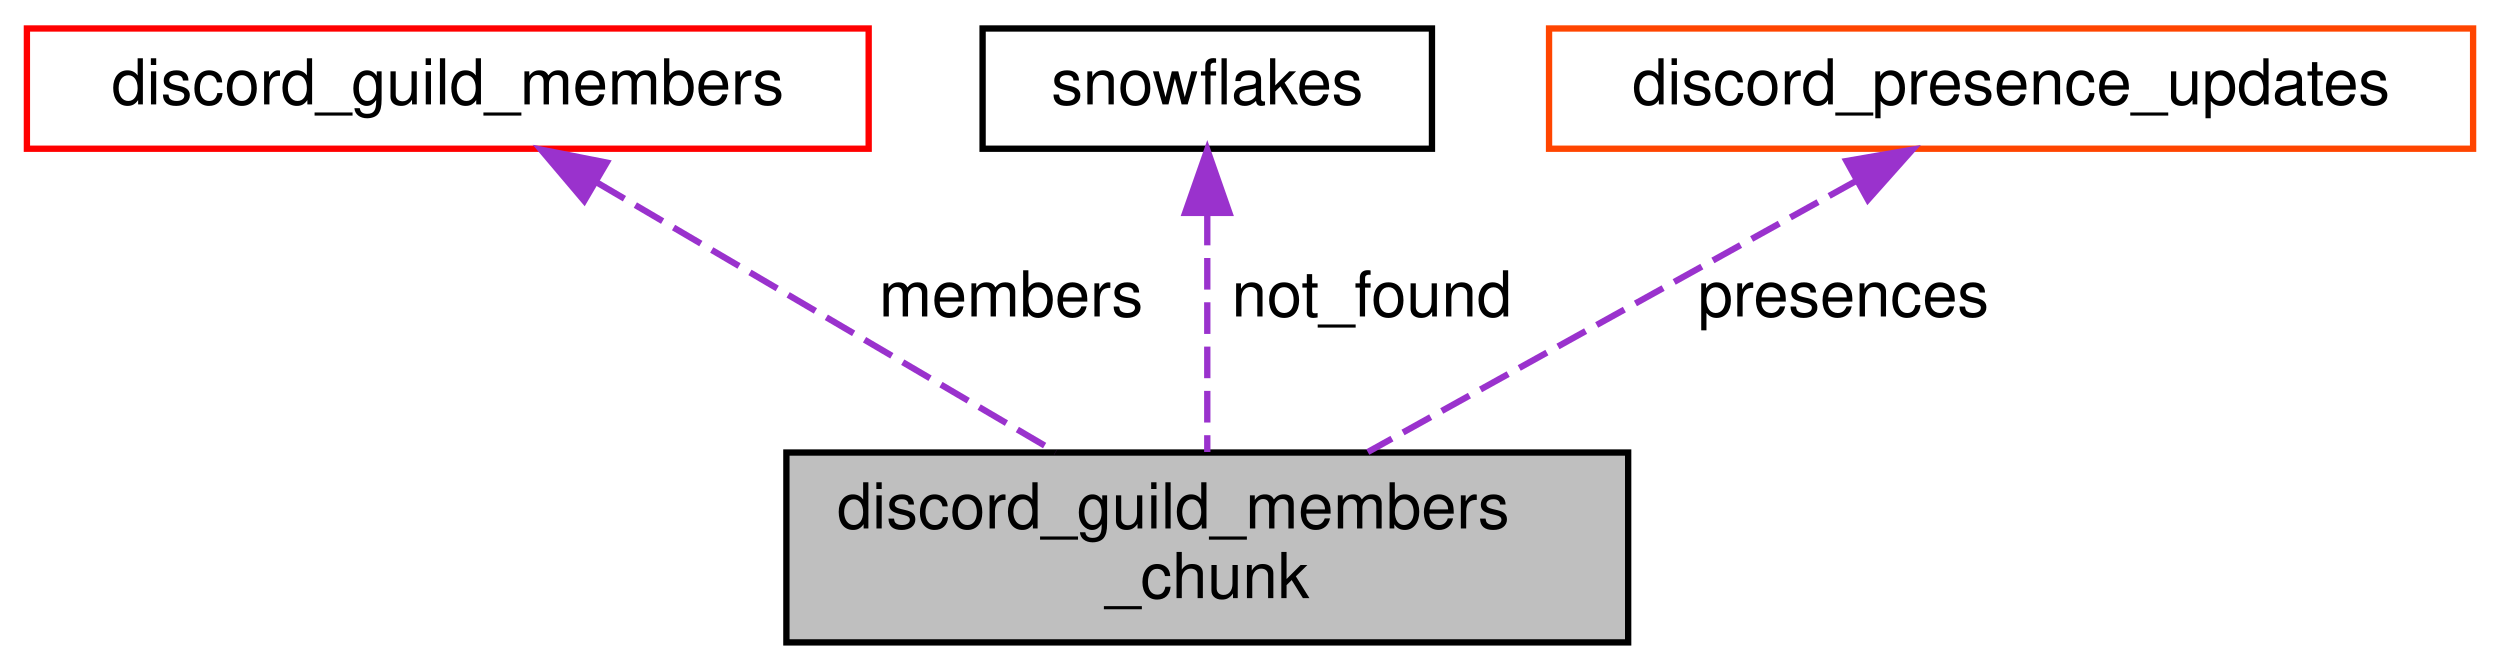
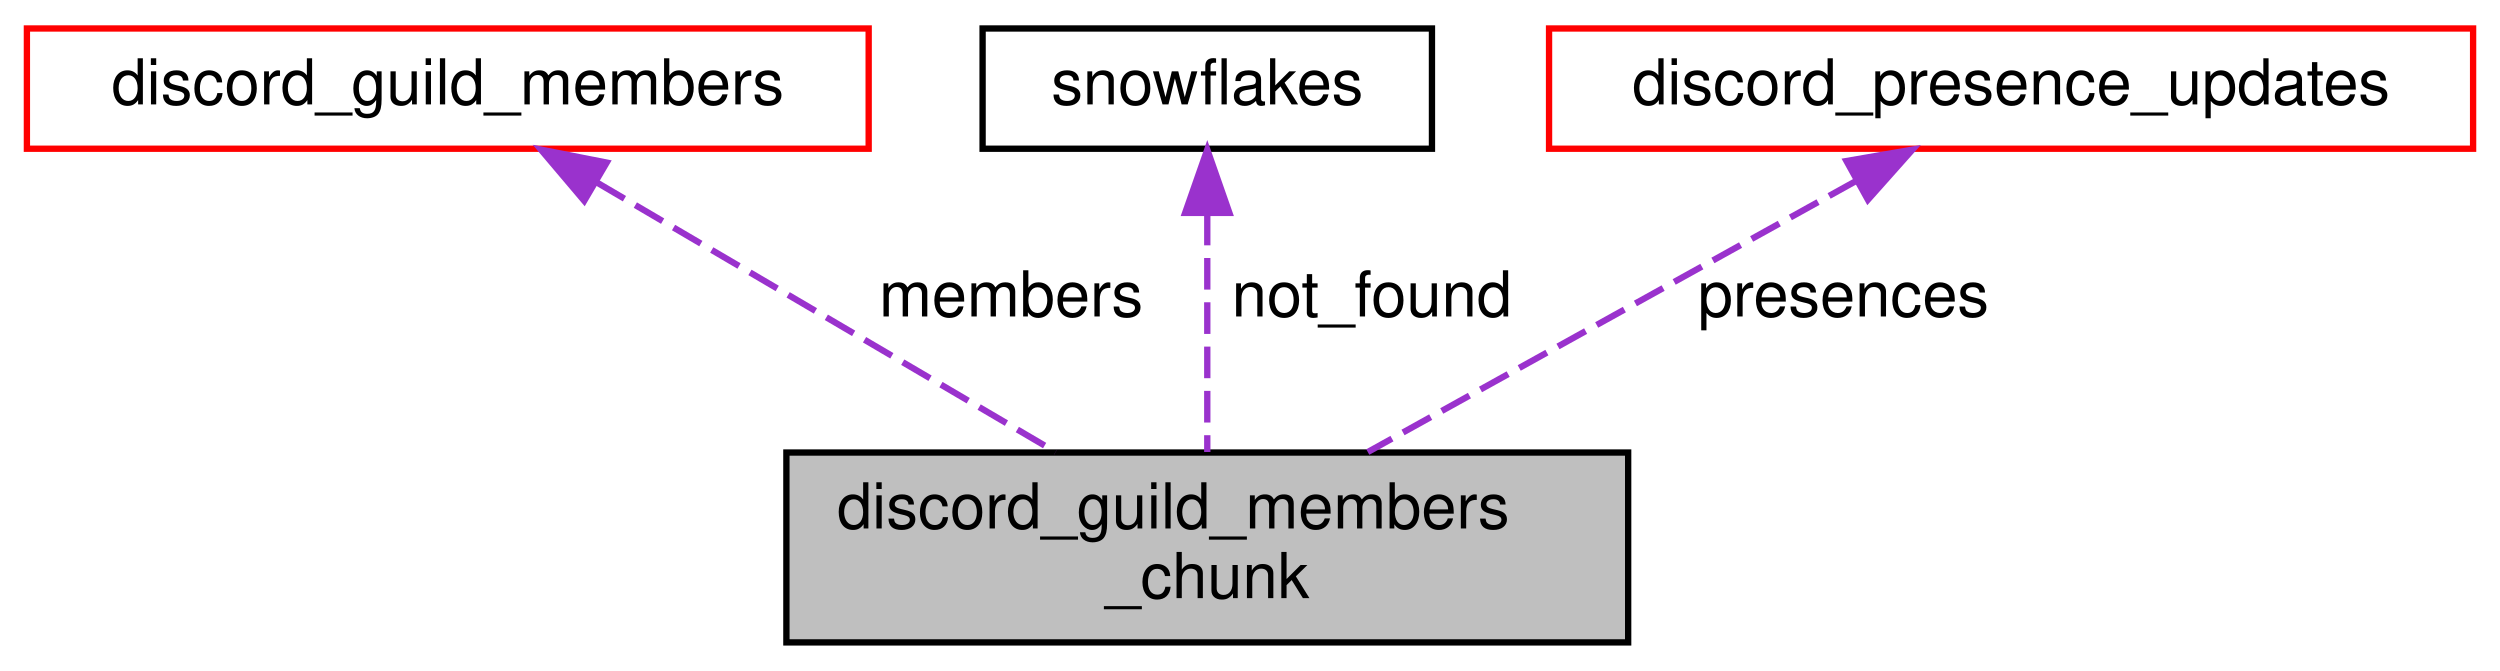
<svg xmlns="http://www.w3.org/2000/svg" xmlns:xlink="http://www.w3.org/1999/xlink" width="395pt" height="106pt" viewBox="0.00 0.00 394.50 106.00">
  <g id="graph0" class="graph" transform="scale(1 1) rotate(0) translate(4 102)">
    <g id="node1" class="node">
      <g id="a_node1">
        <a xlink:title=" ">
          <polygon fill="#bfbfbf" stroke="black" points="120,-0.5 120,-30.5 253,-30.5 253,-0.5 120,-0.5" />
          <text text-anchor="start" x="128" y="-18.5" font-family="Helvetica,sans-Serif" font-size="10.00">discord_guild_members</text>
          <text text-anchor="middle" x="186.5" y="-7.5" font-family="Helvetica,sans-Serif" font-size="10.00">_chunk</text>
        </a>
      </g>
    </g>
    <g id="node2" class="node">
      <g id="a_node2">
        <a xlink:href="structdiscord__guild__members.html" target="_top" xlink:title=" ">
          <polygon fill="none" stroke="red" points="0,-78.5 0,-97.5 133,-97.5 133,-78.5 0,-78.5" />
          <text text-anchor="middle" x="66.5" y="-85.5" font-family="Helvetica,sans-Serif" font-size="10.00">discord_guild_members</text>
        </a>
      </g>
    </g>
    <g id="edge1" class="edge">
      <path fill="none" stroke="#9a32cd" stroke-dasharray="5,2" d="M90.1,-73.14C111.04,-60.83 141.49,-42.94 162.54,-30.58" />
      <polygon fill="#9a32cd" stroke="#9a32cd" points="88.06,-70.27 81.21,-78.36 91.61,-76.31 88.06,-70.27" />
      <text text-anchor="middle" x="155.5" y="-52" font-family="Helvetica,sans-Serif" font-size="10.00"> members</text>
    </g>
    <g id="node3" class="node">
      <g id="a_node3">
        <a xlink:href="structsnowflakes.html" target="_top" xlink:title=" ">
          <polygon fill="none" stroke="black" points="151,-78.5 151,-97.5 222,-97.5 222,-78.5 151,-78.5" />
          <text text-anchor="middle" x="186.5" y="-85.5" font-family="Helvetica,sans-Serif" font-size="10.00">snowflakes</text>
        </a>
      </g>
    </g>
    <g id="edge2" class="edge">
      <path fill="none" stroke="#9a32cd" stroke-dasharray="5,2" d="M186.5,-68.24C186.5,-56.41 186.5,-41.38 186.5,-30.58" />
      <polygon fill="#9a32cd" stroke="#9a32cd" points="183,-68.36 186.5,-78.36 190,-68.36 183,-68.36" />
      <text text-anchor="middle" x="212.5" y="-52" font-family="Helvetica,sans-Serif" font-size="10.00"> not_found</text>
    </g>
    <g id="node4" class="node">
      <g id="a_node4">
        <a xlink:href="structdiscord__presence__updates.html" target="_top" xlink:title=" ">
-           <polygon fill="none" stroke="orangered" points="240.5,-78.5 240.5,-97.5 386.5,-97.5 386.5,-78.5 240.5,-78.5" />
+           <polygon fill="none" stroke="red" points="240.5,-78.5 240.5,-97.5 386.5,-97.5 386.5,-78.5 240.5,-78.5" />
          <text text-anchor="middle" x="313.5" y="-85.5" font-family="Helvetica,sans-Serif" font-size="10.00">discord_presence_updates</text>
        </a>
      </g>
    </g>
    <g id="edge3" class="edge">
      <path fill="none" stroke="#9a32cd" stroke-dasharray="5,2" d="M289.12,-73.47C266.94,-61.16 234.33,-43.05 211.86,-30.58" />
      <polygon fill="#9a32cd" stroke="#9a32cd" points="287.49,-76.56 297.93,-78.36 290.88,-70.44 287.49,-76.56" />
      <text text-anchor="middle" x="287" y="-52" font-family="Helvetica,sans-Serif" font-size="10.00"> presences</text>
    </g>
  </g>
</svg>
